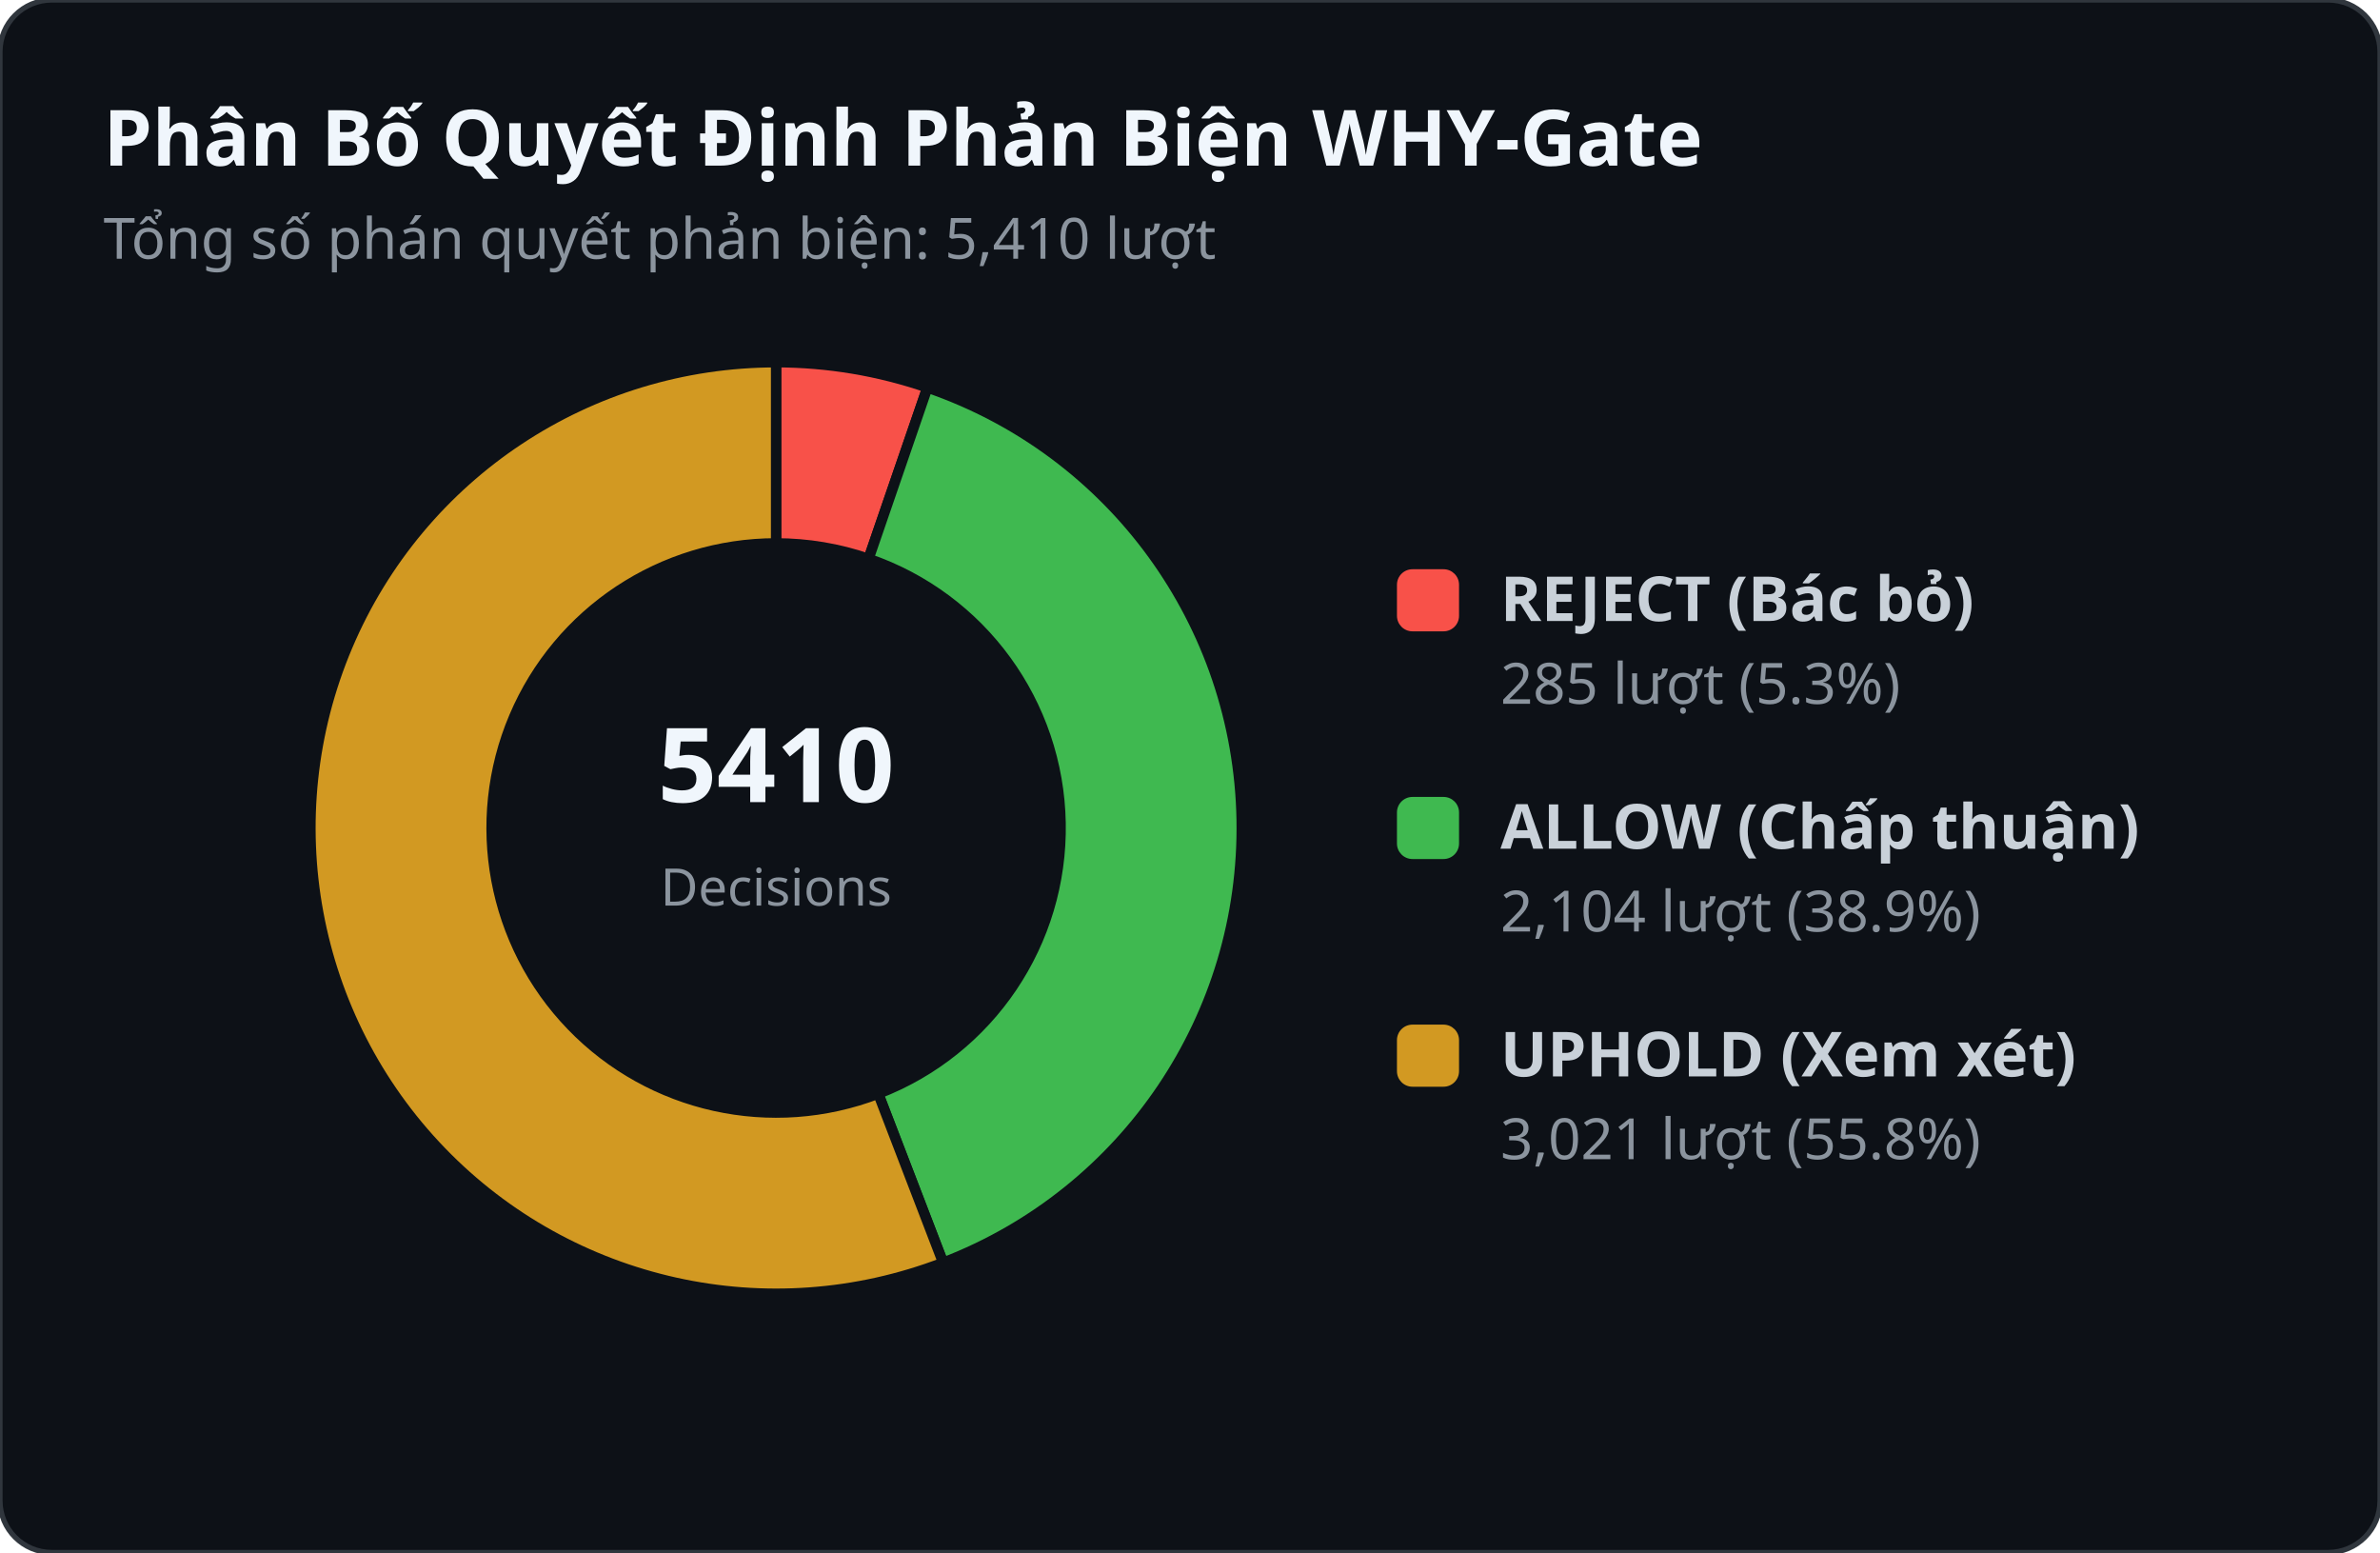
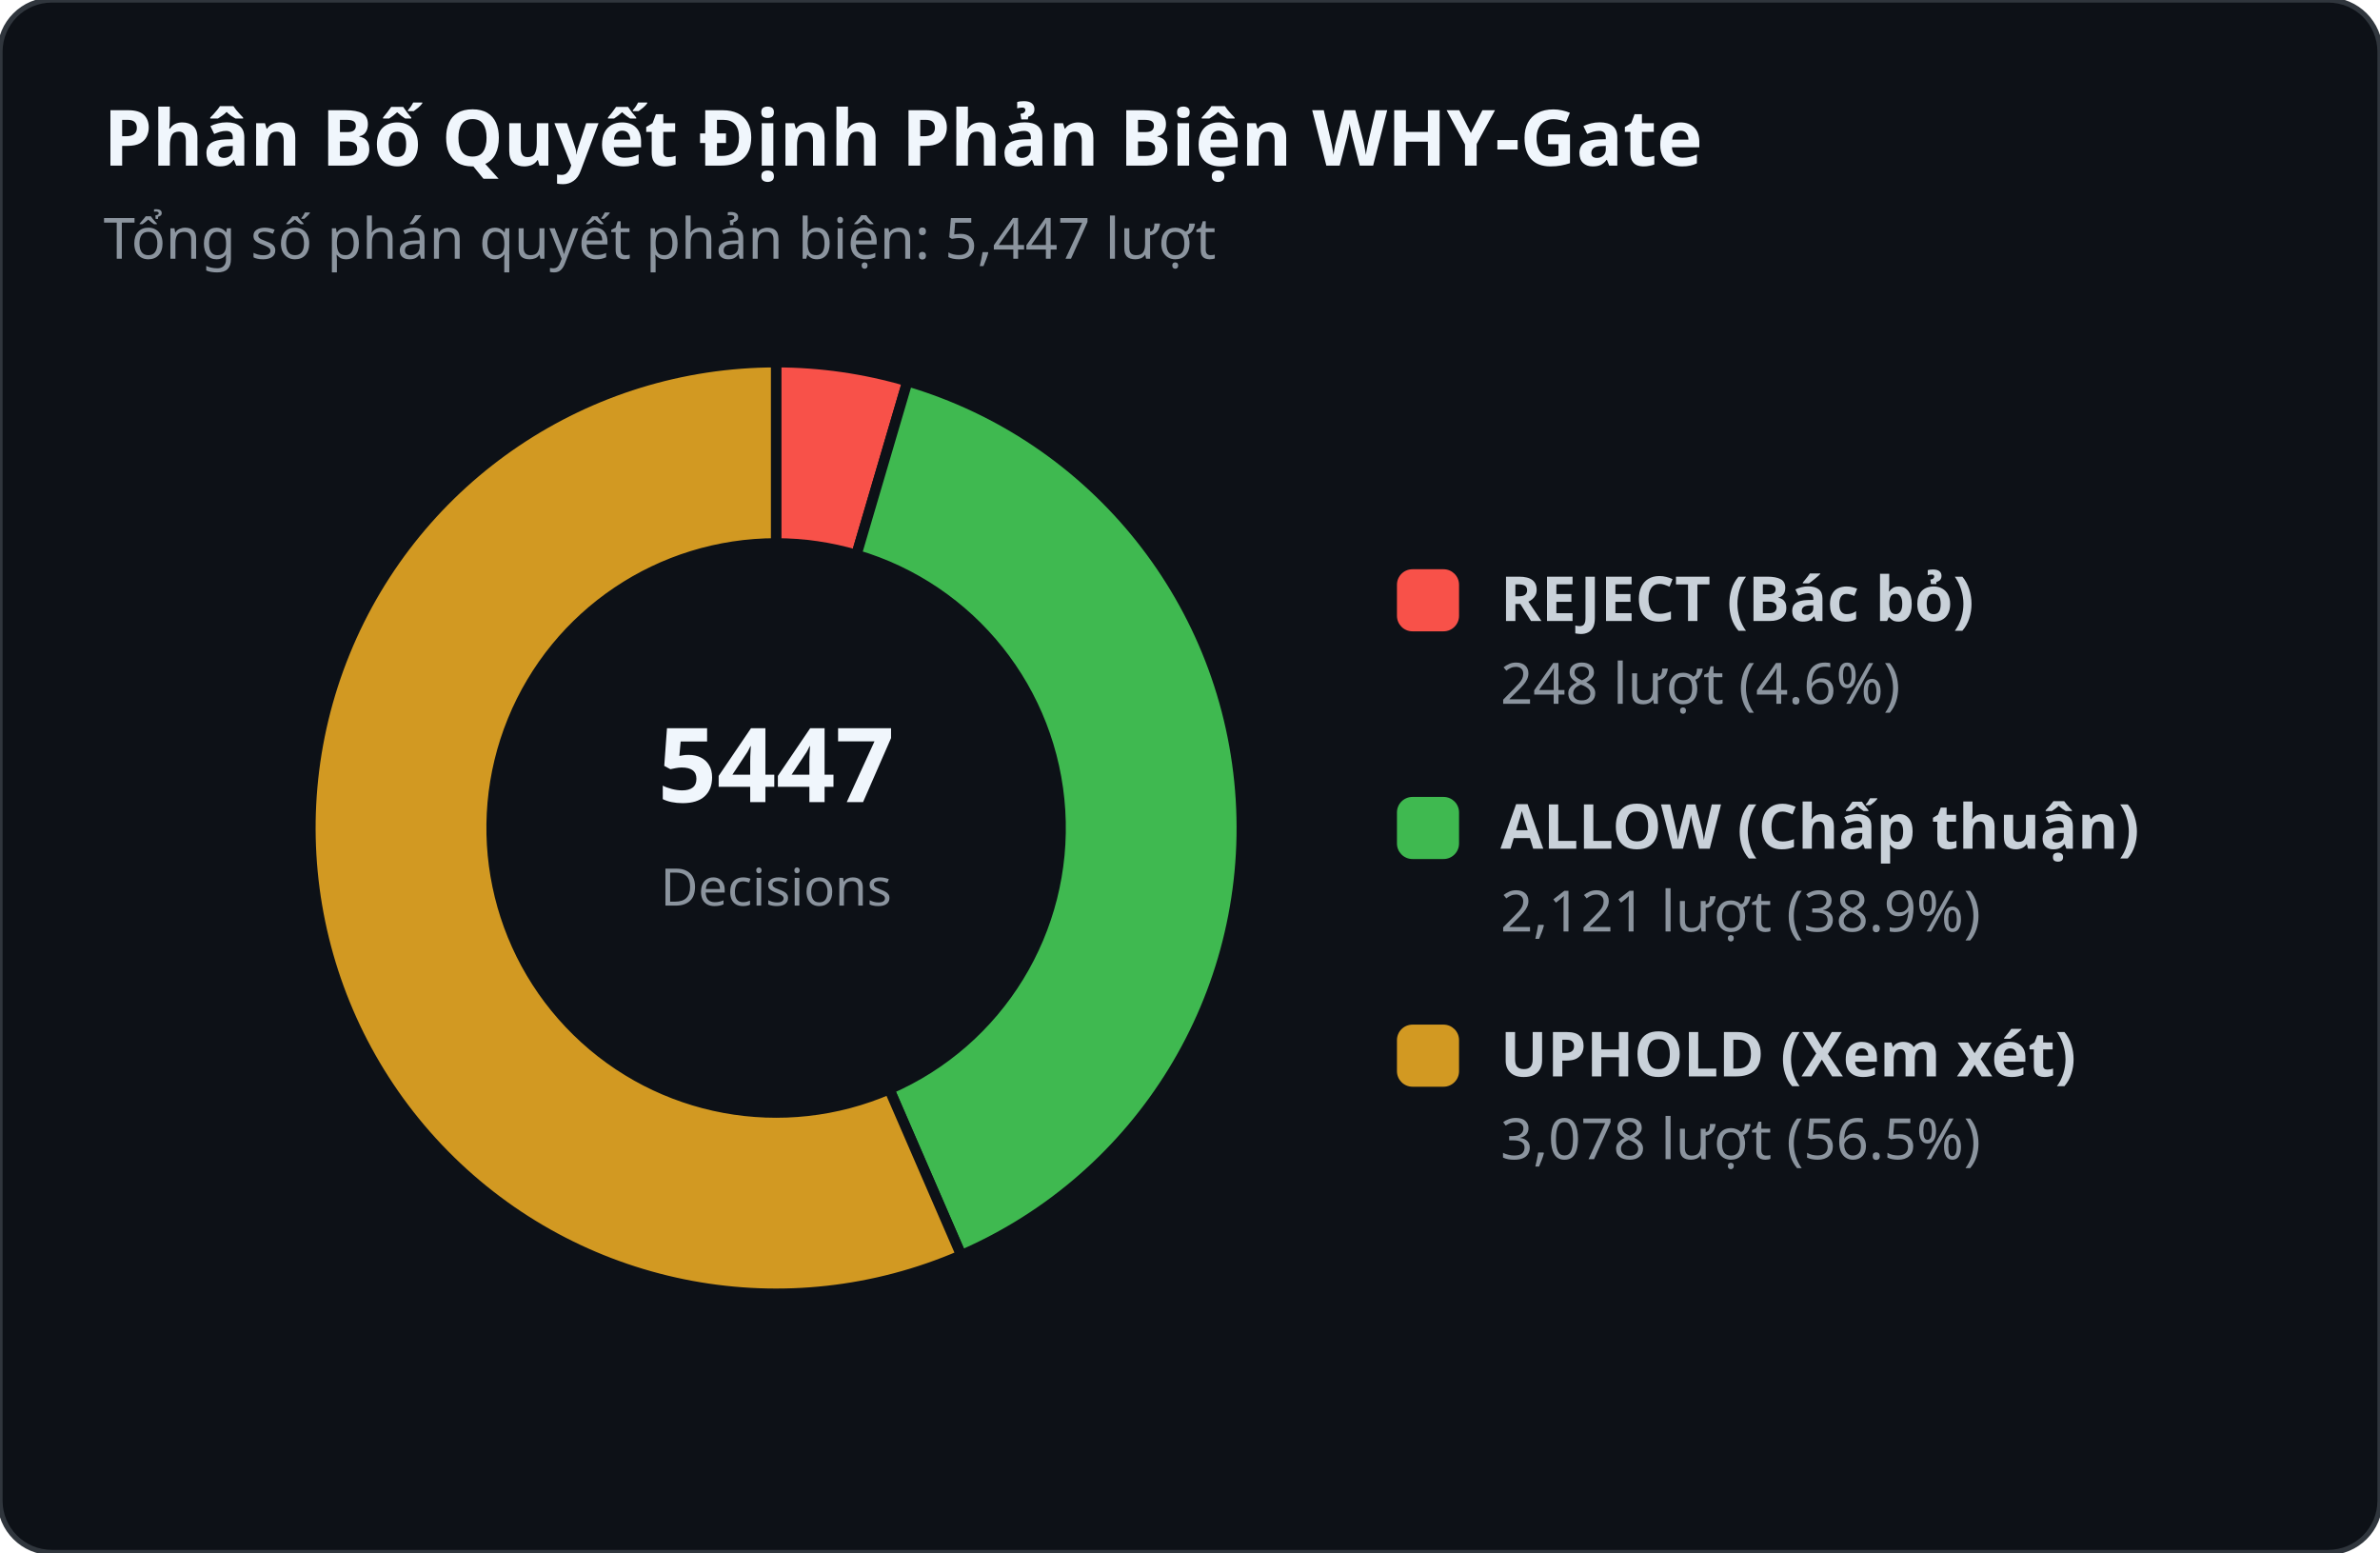
<svg xmlns="http://www.w3.org/2000/svg" width="460" height="300" viewBox="0 0 460 300">
  <rect width="460" height="300" rx="10" fill="#0d1117" stroke="#30363d" stroke-width="1" />
  <text x="20" y="32" font-family="sans-serif" font-size="15" font-weight="600" fill="#f0f6fc">Phân Bố Quyết Định Phản Biện WHY-Gate</text>
-   <text x="20" y="50" font-family="sans-serif" font-size="11" fill="#8b949e">Tổng số phán quyết phản biện: 5,410 lượt</text>
+   <text x="20" y="50" font-family="sans-serif" font-size="11" fill="#8b949e">Tổng số phán quyết phản biện: 5,447 lượt</text>
  <circle cx="150" cy="160" r="90" fill="none" stroke="#30363d" stroke-width="1" />
-   <path d="M 150.00 70.00 A 90 90 0 0 1 179.25 74.89 L 167.87 107.99 A 55 55 0 0 0 150.00 105.00 Z" fill="#f85149" stroke="#0d1117" stroke-width="2" />
-   <path d="M 179.25 74.89 A 90 90 0 0 1 182.29 244.01 L 169.74 211.34 A 55 55 0 0 0 167.87 107.99 Z" fill="#3fb950" stroke="#0d1117" stroke-width="2" />
-   <path d="M 182.29 244.01 A 90 90 0 1 1 150.00 70.00 L 150.00 105.00 A 55 55 0 1 0 169.74 211.34 Z" fill="#d29922" stroke="#0d1117" stroke-width="2" />
-   <text x="150" y="155" text-anchor="middle" font-family="sans-serif" font-size="20" font-weight="700" fill="#f0f6fc">5410</text>
+   <path d="M 150.00 70.00 A 90 90 0 0 1 175.40 73.66 L 165.52 107.24 A 55 55 0 0 0 150.00 105.00 Z" fill="#f85149" stroke="#0d1117" stroke-width="2" />
+   <path d="M 175.40 73.66 A 90 90 0 0 1 185.79 242.58 L 171.87 210.47 A 55 55 0 0 0 165.52 107.24 Z" fill="#3fb950" stroke="#0d1117" stroke-width="2" />
+   <path d="M 185.79 242.58 A 90 90 0 1 1 150.00 70.00 L 150.00 105.00 A 55 55 0 1 0 171.87 210.47 Z" fill="#d29922" stroke="#0d1117" stroke-width="2" />
+   <text x="150" y="155" text-anchor="middle" font-family="sans-serif" font-size="20" font-weight="700" fill="#f0f6fc">5447</text>
  <text x="150" y="175" text-anchor="middle" font-family="sans-serif" font-size="10" fill="#8b949e">Decisions</text>
  <rect x="270" y="110" width="12" height="12" rx="3" fill="#f85149" />
  <text x="290" y="120" font-family="sans-serif" font-size="12" font-weight="600" fill="#c9d1d9">REJECT (Bác bỏ)</text>
-   <text x="290" y="136" font-family="sans-serif" font-size="11" fill="#8b949e">285 lượt (5.3%)</text>
+   <text x="290" y="136" font-family="sans-serif" font-size="11" fill="#8b949e">248 lượt (4.6%)</text>
  <rect x="270" y="154" width="12" height="12" rx="3" fill="#3fb950" />
  <text x="290" y="164" font-family="sans-serif" font-size="12" font-weight="600" fill="#c9d1d9">ALLOW (Chấp thuận)</text>
-   <text x="290" y="180" font-family="sans-serif" font-size="11" fill="#8b949e">2,104 lượt (38.9%)</text>
+   <text x="290" y="180" font-family="sans-serif" font-size="11" fill="#8b949e">2,121 lượt (38.9%)</text>
  <rect x="270" y="198" width="12" height="12" rx="3" fill="#d29922" />
  <text x="290" y="208" font-family="sans-serif" font-size="12" font-weight="600" fill="#c9d1d9">UPHOLD (Xem xét)</text>
-   <text x="290" y="224" font-family="sans-serif" font-size="11" fill="#8b949e">3,021 lượt (55.8%)</text>
+   <text x="290" y="224" font-family="sans-serif" font-size="11" fill="#8b949e">3,078 lượt (56.5%)</text>
</svg>
